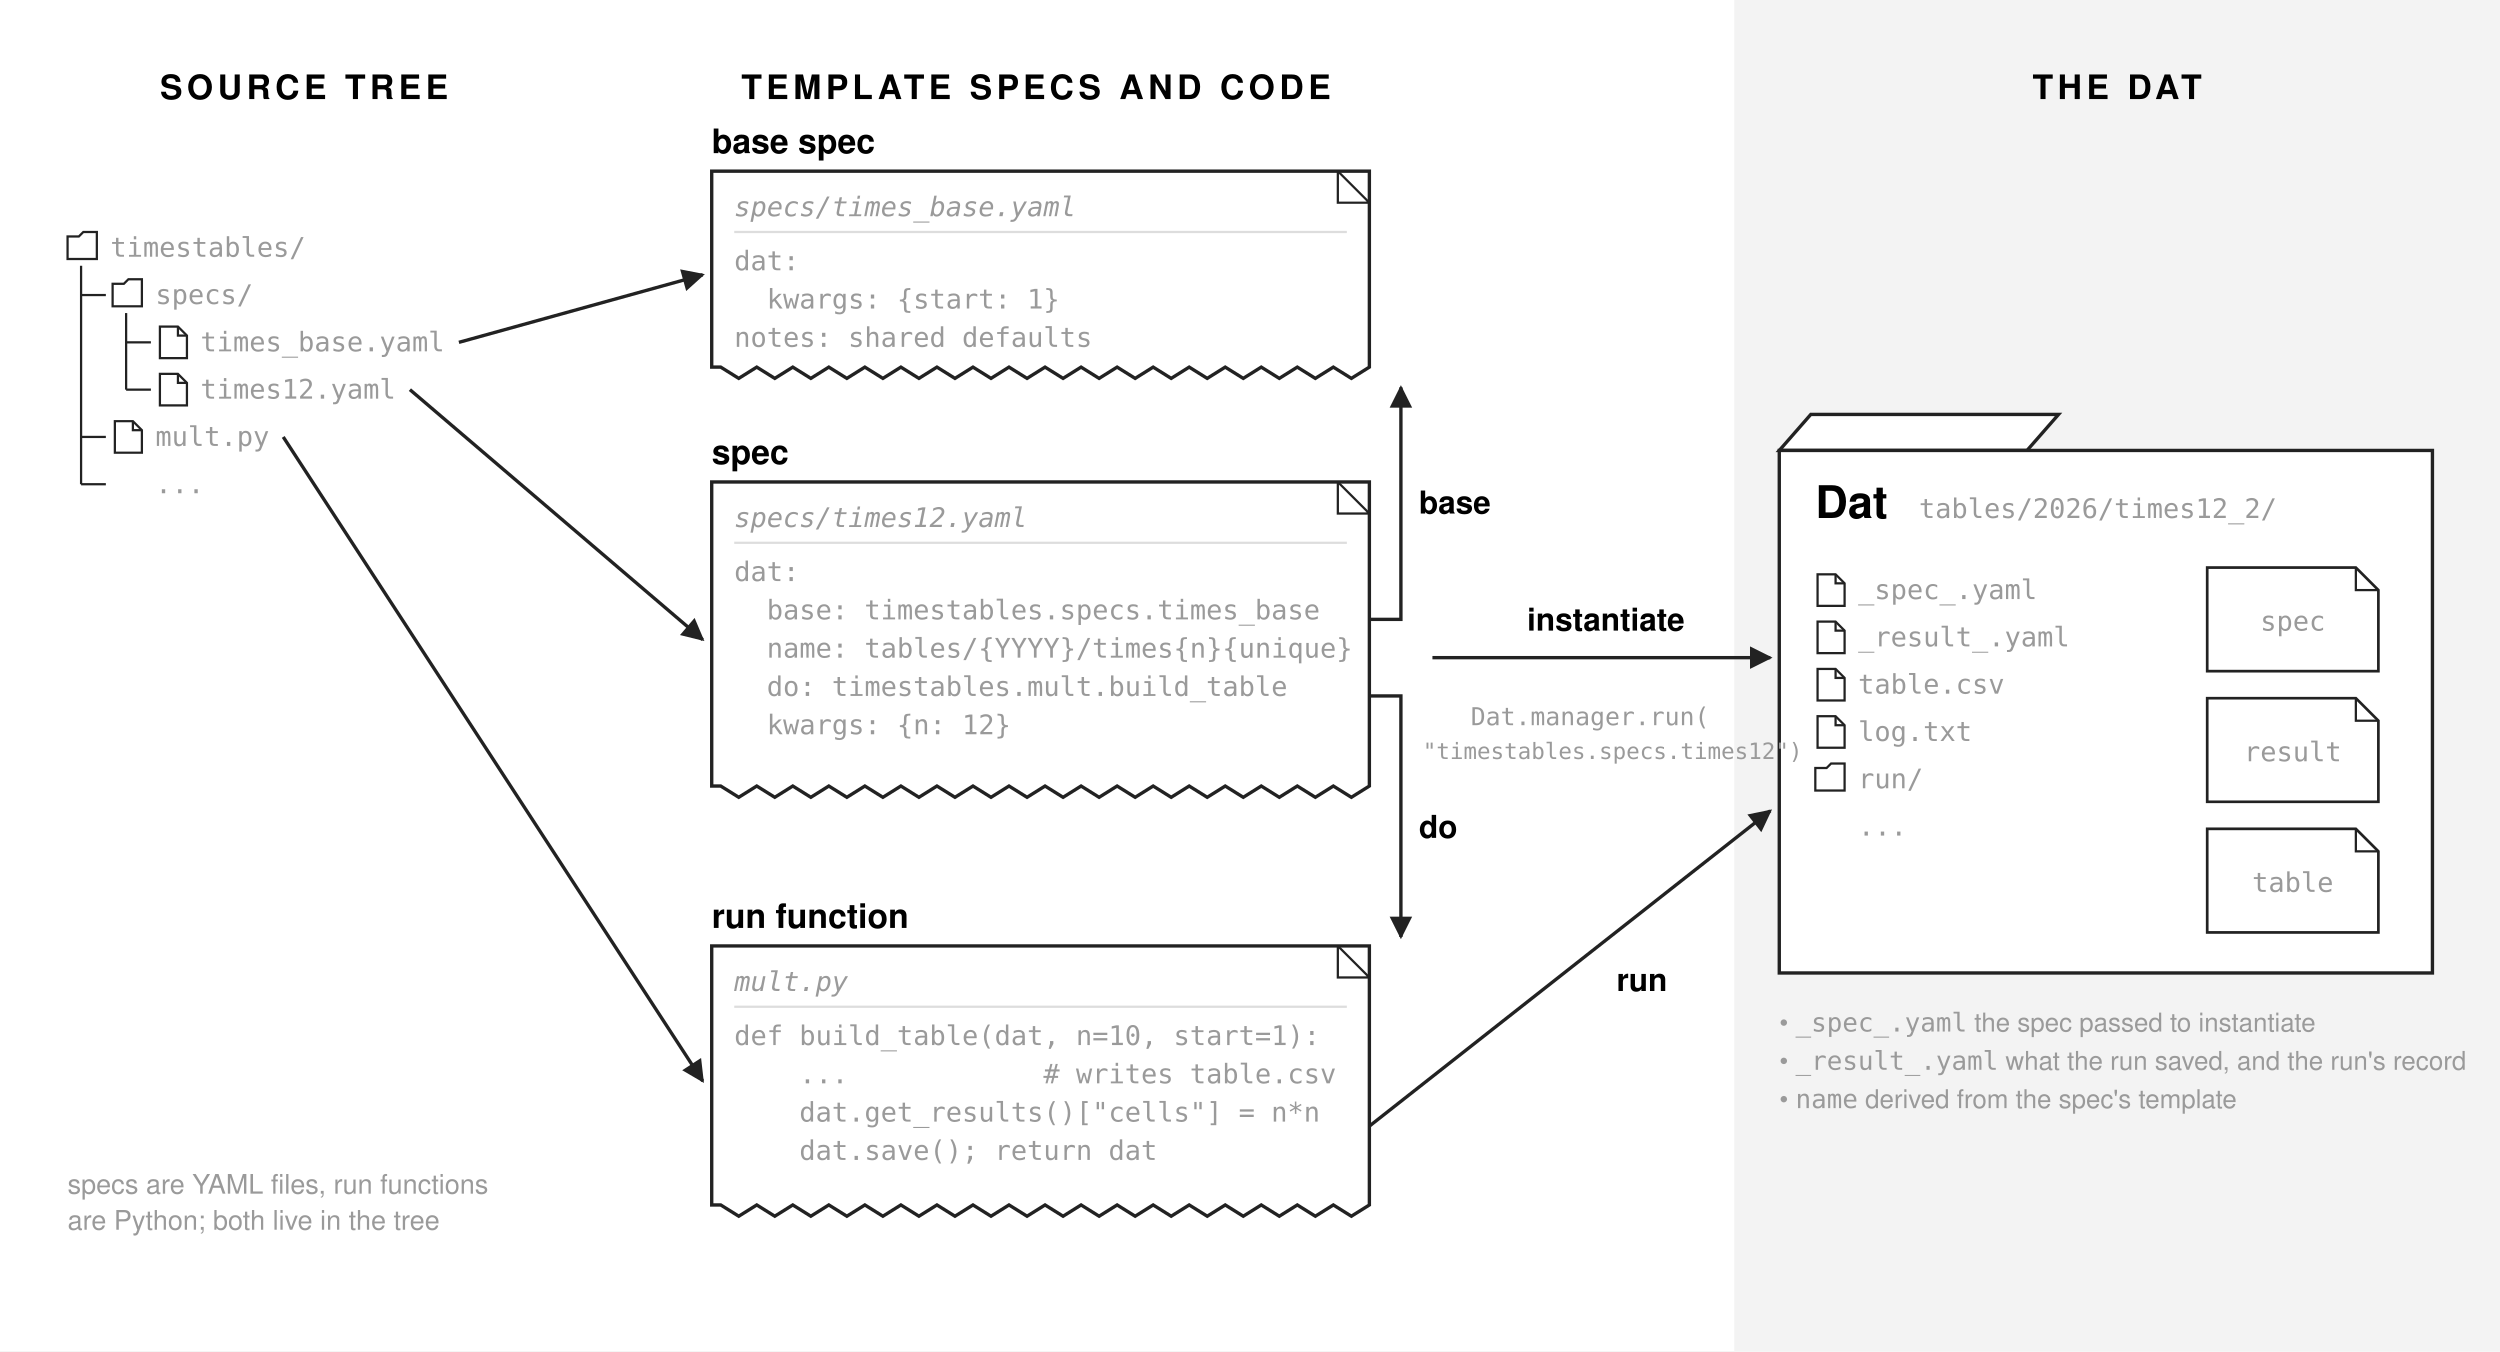
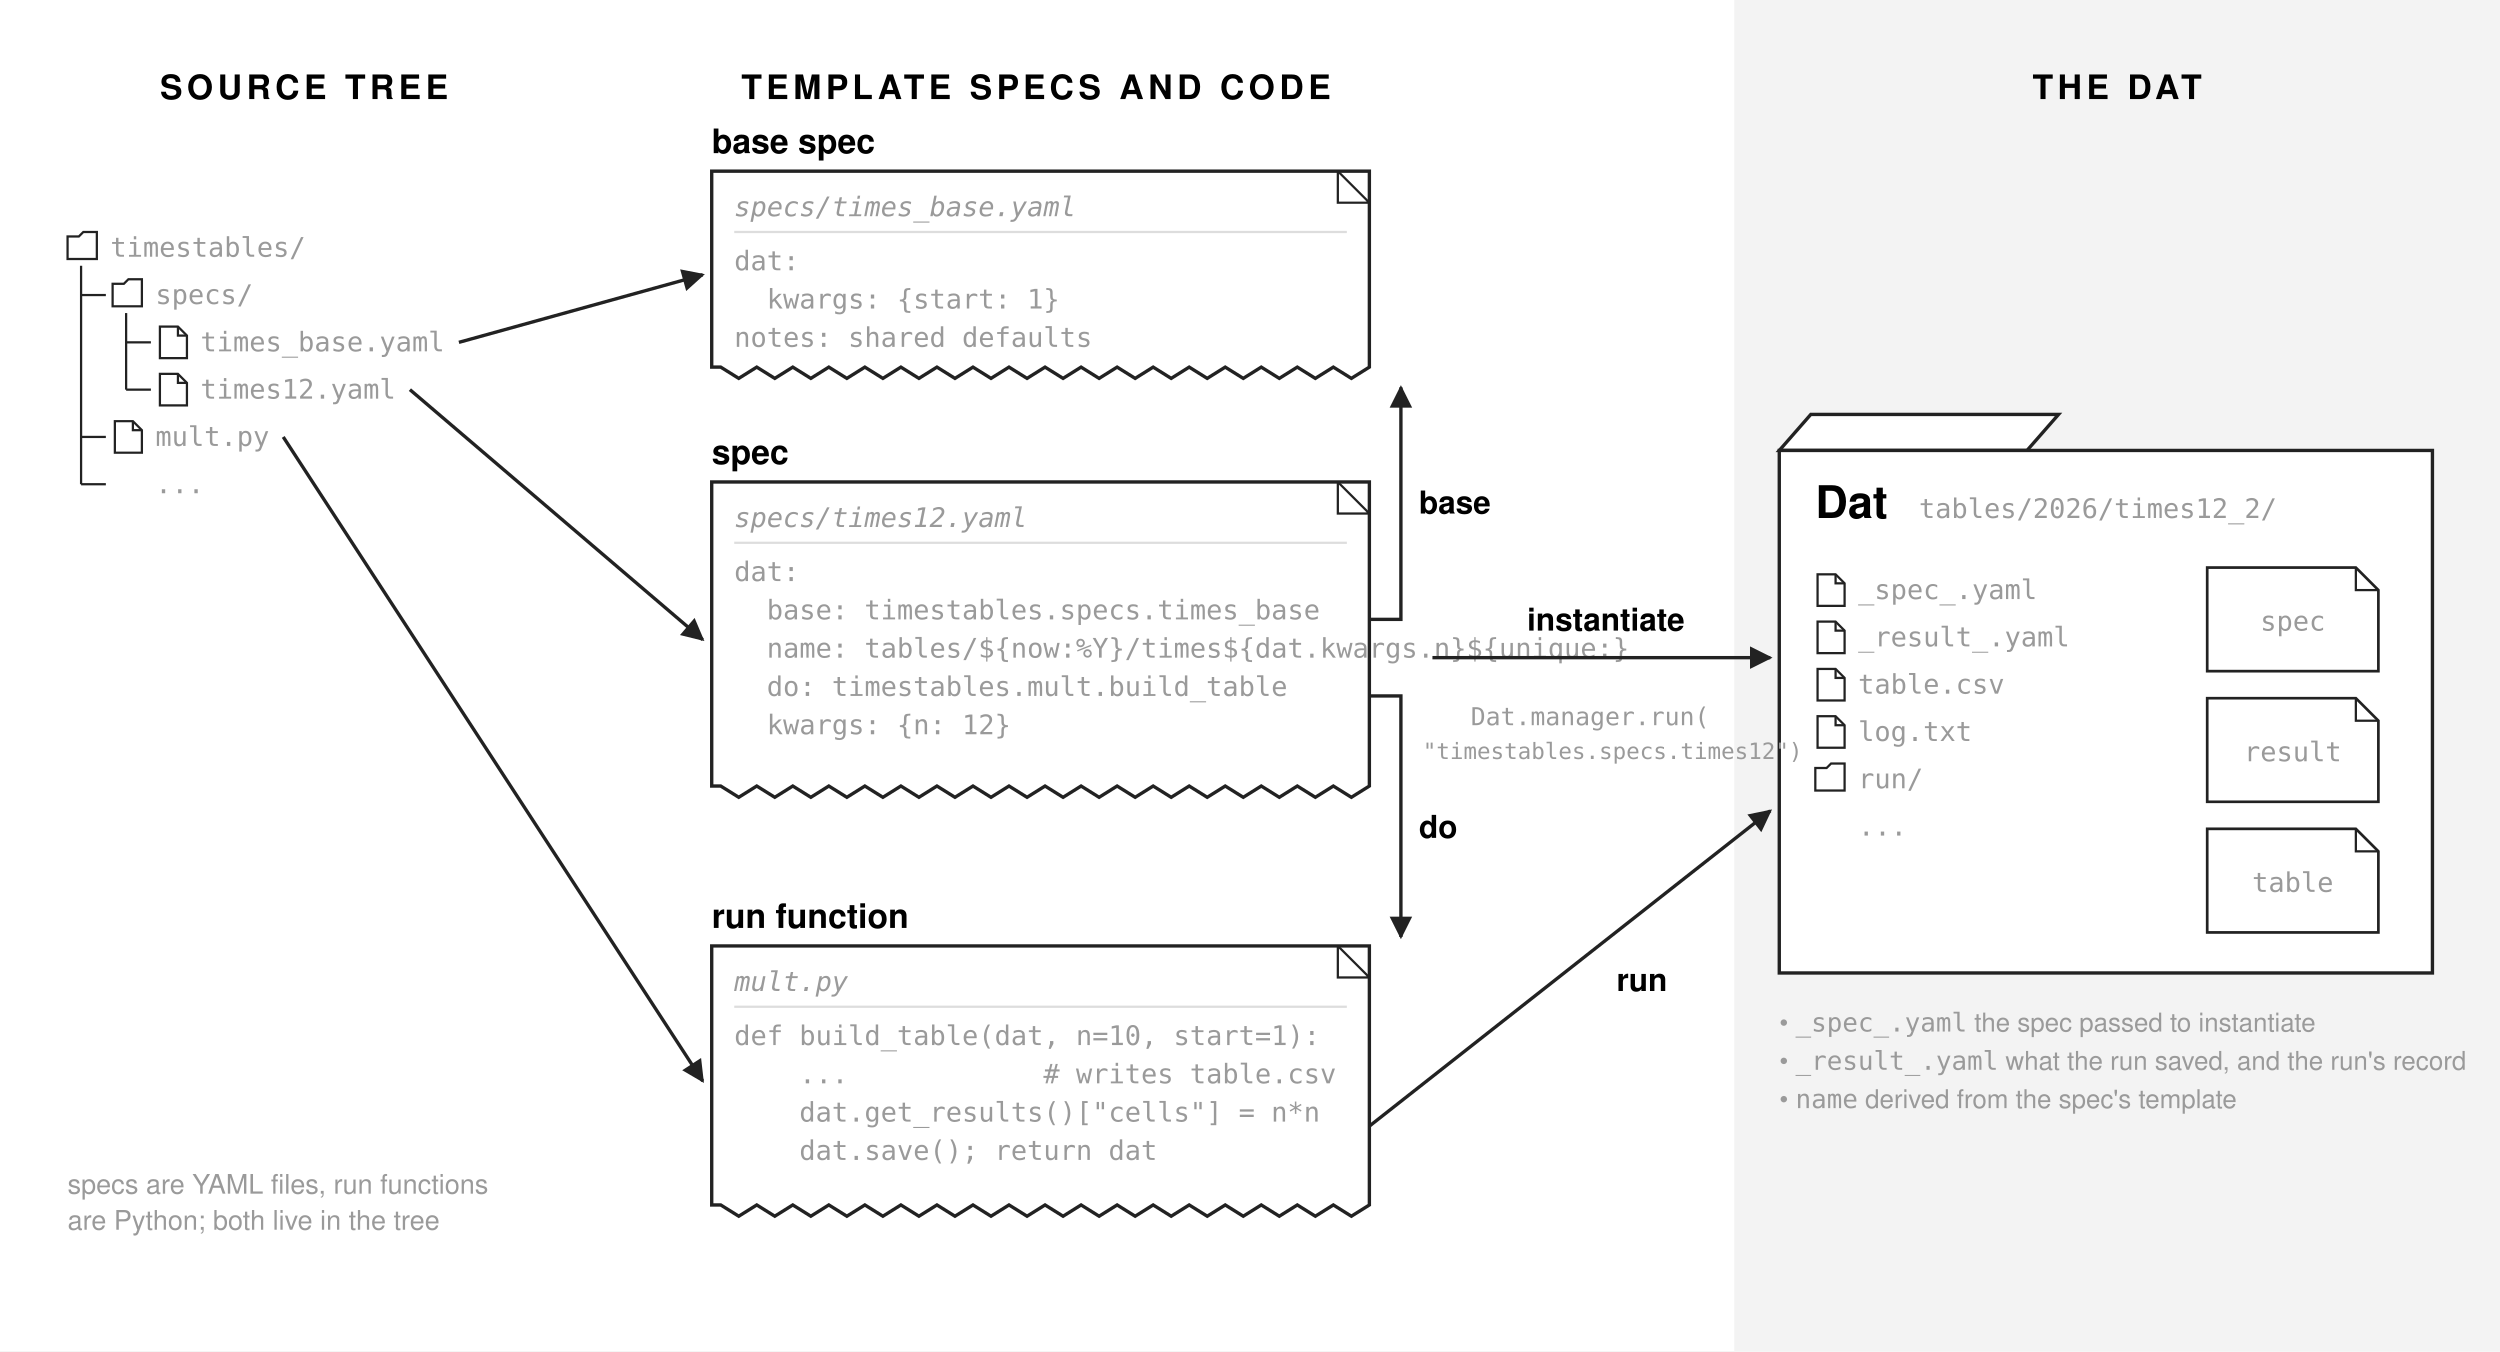
<svg xmlns="http://www.w3.org/2000/svg" xml:space="preserve" viewBox="0 0 1110 600" width="1110" height="600" font-family="'Helvetica Neue', Helvetica, Arial, sans-serif">
  <defs>
    <marker id="head" markerWidth="10" markerHeight="10" refX="9" refY="5" orient="auto" markerUnits="userSpaceOnUse">
      <path d="M0,0 L10,5 L0,10 Z" fill="#222" />
    </marker>
  </defs>
  <rect width="1110" height="600" fill="#ffffff" />
  <rect x="770" y="0" width="340" height="600" fill="#f3f3f3" />
  <text x="135" y="44" font-size="15" fill="#000" font-weight="bold" letter-spacing="2" text-anchor="middle">SOURCE TREE</text>
  <text x="460" y="44" font-size="15" fill="#000" font-weight="bold" letter-spacing="2" text-anchor="middle">TEMPLATE SPECS AND CODE</text>
  <text x="940" y="44" font-size="15" fill="#000" font-weight="bold" letter-spacing="2" text-anchor="middle">THE DAT</text>
  <path d="M30,105 h5 l2,-2 h6 v12 h-13 Z" fill="#fff" stroke="#222" stroke-width="1" />
  <text x="49" y="114" font-size="12" fill="#9a9a9a" font-family="Menlo, monospace">timestables/</text>
  <path d="M50,126 h5 l2,-2 h6 v12 h-13 Z" fill="#fff" stroke="#222" stroke-width="1" />
  <text x="69" y="135" font-size="12" fill="#9a9a9a" font-family="Menlo, monospace">specs/</text>
  <path d="M71,145 h8 l4,4 v10 h-12 Z" fill="#fff" stroke="#222" stroke-width="1" />
  <path d="M79,145 v4 h4" fill="none" stroke="#222" stroke-width="1" />
  <text x="89" y="156" font-size="12" fill="#9a9a9a" font-family="Menlo, monospace">times_base.yaml</text>
  <path d="M71,166 h8 l4,4 v10 h-12 Z" fill="#fff" stroke="#222" stroke-width="1" />
  <path d="M79,166 v4 h4" fill="none" stroke="#222" stroke-width="1" />
  <text x="89" y="177" font-size="12" fill="#9a9a9a" font-family="Menlo, monospace">times12.yaml</text>
  <path d="M51,187 h8 l4,4 v10 h-12 Z" fill="#fff" stroke="#222" stroke-width="1" />
  <path d="M59,187 v4 h4" fill="none" stroke="#222" stroke-width="1" />
  <text x="69" y="198" font-size="12" fill="#9a9a9a" font-family="Menlo, monospace">mult.py</text>
  <text x="69" y="219" font-size="12" fill="#9a9a9a" font-family="Menlo, monospace">...</text>
  <line x1="36" y1="118" x2="36" y2="215" stroke="#222" stroke-width="1" />
  <line x1="36" y1="131" x2="47" y2="131" stroke="#222" stroke-width="1" />
  <line x1="36" y1="194" x2="47" y2="194" stroke="#222" stroke-width="1" />
  <line x1="36" y1="215" x2="47" y2="215" stroke="#222" stroke-width="1" />
  <line x1="56" y1="139" x2="56" y2="173" stroke="#222" stroke-width="1" />
  <line x1="56" y1="152" x2="67" y2="152" stroke="#222" stroke-width="1" />
  <line x1="56" y1="173" x2="67" y2="173" stroke="#222" stroke-width="1" />
  <text x="30" y="530" font-size="12" fill="#9a9a9a">specs are YAML files, run functions</text>
  <text x="30" y="546" font-size="12" fill="#9a9a9a">are Python; both live in the tree</text>
  <path d="M316,76 H608 V163 l-8,5 l-8,-5 l-8,5 l-8,-5 l-8,5 l-8,-5 l-8,5 l-8,-5 l-8,5 l-8,-5 l-8,5 l-8,-5 l-8,5 l-8,-5 l-8,5 l-8,-5 l-8,5 l-8,-5 l-8,5 l-8,-5 l-8,5 l-8,-5 l-8,5 l-8,-5 l-8,5 l-8,-5 l-8,5 l-8,-5 l-8,5 l-8,-5 l-8,5 l-8,-5 l-8,5 l-8,-5 l-8,5 l-8,-5 H316 Z" fill="#fff" stroke="#222" stroke-width="1.5" />
  <path d="M594,76 v14 h14 M594,76 l14,14" fill="none" stroke="#222" stroke-width="1" />
  <text x="316" y="68" font-size="15" fill="#000" font-weight="bold">base spec</text>
  <text x="326" y="96" font-size="12" fill="#9a9a9a" font-family="Menlo, monospace" font-style="italic">specs/times_base.yaml</text>
  <line x1="326" y1="103" x2="598" y2="103" stroke="#ddd" />
  <text x="326" y="120" font-size="12" fill="#9a9a9a" font-family="Menlo, monospace" xml:space="preserve">dat:</text>
  <text x="326" y="137" font-size="12" fill="#9a9a9a" font-family="Menlo, monospace" xml:space="preserve">  kwargs: {start: 1}</text>
  <text x="326" y="154" font-size="12" fill="#9a9a9a" font-family="Menlo, monospace" xml:space="preserve">notes: shared defaults</text>
  <path d="M316,214 H608 V349 l-8,5 l-8,-5 l-8,5 l-8,-5 l-8,5 l-8,-5 l-8,5 l-8,-5 l-8,5 l-8,-5 l-8,5 l-8,-5 l-8,5 l-8,-5 l-8,5 l-8,-5 l-8,5 l-8,-5 l-8,5 l-8,-5 l-8,5 l-8,-5 l-8,5 l-8,-5 l-8,5 l-8,-5 l-8,5 l-8,-5 l-8,5 l-8,-5 l-8,5 l-8,-5 l-8,5 l-8,-5 l-8,5 l-8,-5 H316 Z" fill="#fff" stroke="#222" stroke-width="1.5" />
  <path d="M594,214 v14 h14 M594,214 l14,14" fill="none" stroke="#222" stroke-width="1" />
  <text x="316" y="206" font-size="15" fill="#000" font-weight="bold">spec</text>
  <text x="326" y="234" font-size="12" fill="#9a9a9a" font-family="Menlo, monospace" font-style="italic">specs/times12.yaml</text>
  <line x1="326" y1="241" x2="598" y2="241" stroke="#ddd" />
  <text x="326" y="258" font-size="12" fill="#9a9a9a" font-family="Menlo, monospace" xml:space="preserve">dat:</text>
  <text x="326" y="275" font-size="12" fill="#9a9a9a" font-family="Menlo, monospace" xml:space="preserve">  base: timestables.specs.times_base</text>
-   <text x="326" y="292" font-size="12" fill="#9a9a9a" font-family="Menlo, monospace" xml:space="preserve">  name: tables/{YYYY}/times{n}{unique}</text>
+   <text x="326" y="292" font-size="12" fill="#9a9a9a" font-family="Menlo, monospace" xml:space="preserve">  name: tables/${now:%Y}/times${dat.kwargs.n}${unique:}</text>
  <text x="326" y="309" font-size="12" fill="#9a9a9a" font-family="Menlo, monospace" xml:space="preserve">  do: timestables.mult.build_table</text>
  <text x="326" y="326" font-size="12" fill="#9a9a9a" font-family="Menlo, monospace" xml:space="preserve">  kwargs: {n: 12}</text>
  <path d="M316,420 H608 V535 l-8,5 l-8,-5 l-8,5 l-8,-5 l-8,5 l-8,-5 l-8,5 l-8,-5 l-8,5 l-8,-5 l-8,5 l-8,-5 l-8,5 l-8,-5 l-8,5 l-8,-5 l-8,5 l-8,-5 l-8,5 l-8,-5 l-8,5 l-8,-5 l-8,5 l-8,-5 l-8,5 l-8,-5 l-8,5 l-8,-5 l-8,5 l-8,-5 l-8,5 l-8,-5 l-8,5 l-8,-5 l-8,5 l-8,-5 H316 Z" fill="#fff" stroke="#222" stroke-width="1.5" />
  <path d="M594,420 v14 h14 M594,420 l14,14" fill="none" stroke="#222" stroke-width="1" />
  <text x="316" y="412" font-size="15" fill="#000" font-weight="bold">run function</text>
  <text x="326" y="440" font-size="12" fill="#9a9a9a" font-family="Menlo, monospace" font-style="italic">mult.py</text>
  <line x1="326" y1="447" x2="598" y2="447" stroke="#ddd" />
  <text x="326" y="464" font-size="12" fill="#9a9a9a" font-family="Menlo, monospace" xml:space="preserve">def build_table(dat, n=10, start=1):</text>
  <text x="326" y="481" font-size="12" fill="#9a9a9a" font-family="Menlo, monospace" xml:space="preserve">    ...            # writes table.csv</text>
  <text x="326" y="498" font-size="12" fill="#9a9a9a" font-family="Menlo, monospace" xml:space="preserve">    dat.get_results()["cells"] = n*n</text>
  <text x="326" y="515" font-size="12" fill="#9a9a9a" font-family="Menlo, monospace" xml:space="preserve">    dat.save(); return dat</text>
  <polyline points="203.75,152 312,122" fill="none" stroke="#222" stroke-width="1.5" marker-end="url(#head)" />
  <polyline points="182.0,173 312,284" fill="none" stroke="#222" stroke-width="1.5" marker-end="url(#head)" />
  <polyline points="125.75,194 312,480" fill="none" stroke="#222" stroke-width="1.5" marker-end="url(#head)" />
  <polyline points="608,275 622,275 622,172" fill="none" stroke="#222" stroke-width="1.5" marker-end="url(#head)" />
  <text x="630" y="228" font-size="14" fill="#000" font-weight="bold" text-anchor="start">base</text>
  <polyline points="608,309 622,309 622,416" fill="none" stroke="#222" stroke-width="1.5" marker-end="url(#head)" />
  <text x="630" y="372" font-size="14" fill="#000" font-weight="bold" text-anchor="start">do</text>
  <path d="M790,200 h110 l14,-16 h-110 Z" fill="#fff" stroke="#222" stroke-width="1.5" />
  <rect x="790" y="200" width="290" height="232" fill="#fff" stroke="#222" stroke-width="1.5" />
  <text x="806" y="230" font-size="20" fill="#000" font-weight="bold">Dat</text>
  <text x="852" y="230" font-size="12" fill="#9a9a9a" font-family="Menlo, monospace">tables/2026/times12_2/</text>
  <path d="M807,255 h8 l4,4 v10 h-12 Z" fill="#fff" stroke="#222" stroke-width="1" />
  <path d="M815,255 v4 h4" fill="none" stroke="#222" stroke-width="1" />
  <text x="825" y="266" font-size="12" fill="#9a9a9a" font-family="Menlo, monospace">_spec_.yaml</text>
  <path d="M807,276 h8 l4,4 v10 h-12 Z" fill="#fff" stroke="#222" stroke-width="1" />
  <path d="M815,276 v4 h4" fill="none" stroke="#222" stroke-width="1" />
  <text x="825" y="287" font-size="12" fill="#9a9a9a" font-family="Menlo, monospace">_result_.yaml</text>
  <path d="M807,297 h8 l4,4 v10 h-12 Z" fill="#fff" stroke="#222" stroke-width="1" />
  <path d="M815,297 v4 h4" fill="none" stroke="#222" stroke-width="1" />
  <text x="825" y="308" font-size="12" fill="#9a9a9a" font-family="Menlo, monospace">table.csv</text>
  <path d="M807,318 h8 l4,4 v10 h-12 Z" fill="#fff" stroke="#222" stroke-width="1" />
  <path d="M815,318 v4 h4" fill="none" stroke="#222" stroke-width="1" />
  <text x="825" y="329" font-size="12" fill="#9a9a9a" font-family="Menlo, monospace">log.txt</text>
  <path d="M806,341 h5 l2,-2 h6 v12 h-13 Z" fill="#fff" stroke="#222" stroke-width="1" />
  <text x="825" y="350" font-size="12" fill="#9a9a9a" font-family="Menlo, monospace">run/</text>
  <text x="825" y="371" font-size="12" fill="#9a9a9a" font-family="Menlo, monospace">...</text>
  <path d="M980,252 H1046 L1056,262 V298 H980 Z" fill="#fff" stroke="#222" stroke-width="1.2" />
  <path d="M1046,252 v10 h10" fill="none" stroke="#222" stroke-width="1" />
  <text x="1018.0" y="280.0" font-size="12" fill="#9a9a9a" font-family="Menlo, monospace" text-anchor="middle">spec</text>
  <path d="M980,310 H1046 L1056,320 V356 H980 Z" fill="#fff" stroke="#222" stroke-width="1.2" />
  <path d="M1046,310 v10 h10" fill="none" stroke="#222" stroke-width="1" />
  <text x="1018.0" y="338.0" font-size="12" fill="#9a9a9a" font-family="Menlo, monospace" text-anchor="middle">result</text>
  <path d="M980,368 H1046 L1056,378 V414 H980 Z" fill="#fff" stroke="#222" stroke-width="1.2" />
  <path d="M1046,368 v10 h10" fill="none" stroke="#222" stroke-width="1" />
  <text x="1018.0" y="396.0" font-size="12" fill="#9a9a9a" font-family="Menlo, monospace" text-anchor="middle">table</text>
  <polyline points="636,292 786,292" fill="none" stroke="#222" stroke-width="1.5" marker-end="url(#head)" />
  <text x="713.0" y="280" font-size="14" fill="#000" font-weight="bold" text-anchor="middle">instantiate</text>
  <text x="706.0" y="322" font-size="11" fill="#9a9a9a" font-family="Menlo, monospace" text-anchor="middle">Dat.manager.run(</text>
  <text x="716.0" y="337" font-size="10" fill="#9a9a9a" font-family="Menlo, monospace" text-anchor="middle">"timestables.specs.times12")</text>
  <polyline points="608,500 786,360" fill="none" stroke="#222" stroke-width="1.5" marker-end="url(#head)" />
  <text x="729.0" y="440" font-size="14" fill="#000" font-weight="bold" text-anchor="middle">run</text>
  <text x="790" y="458" font-size="11.5" fill="#9a9a9a">• <tspan font-family="Menlo, monospace">_spec_.yaml</tspan> the spec passed to instantiate</text>
  <text x="790" y="475" font-size="11.5" fill="#9a9a9a">• <tspan font-family="Menlo, monospace">_result_.yaml</tspan> what the run saved, and the run's record</text>
  <text x="790" y="492" font-size="11.5" fill="#9a9a9a">• <tspan font-family="Menlo, monospace">name</tspan> derived from the spec's template</text>
</svg>
